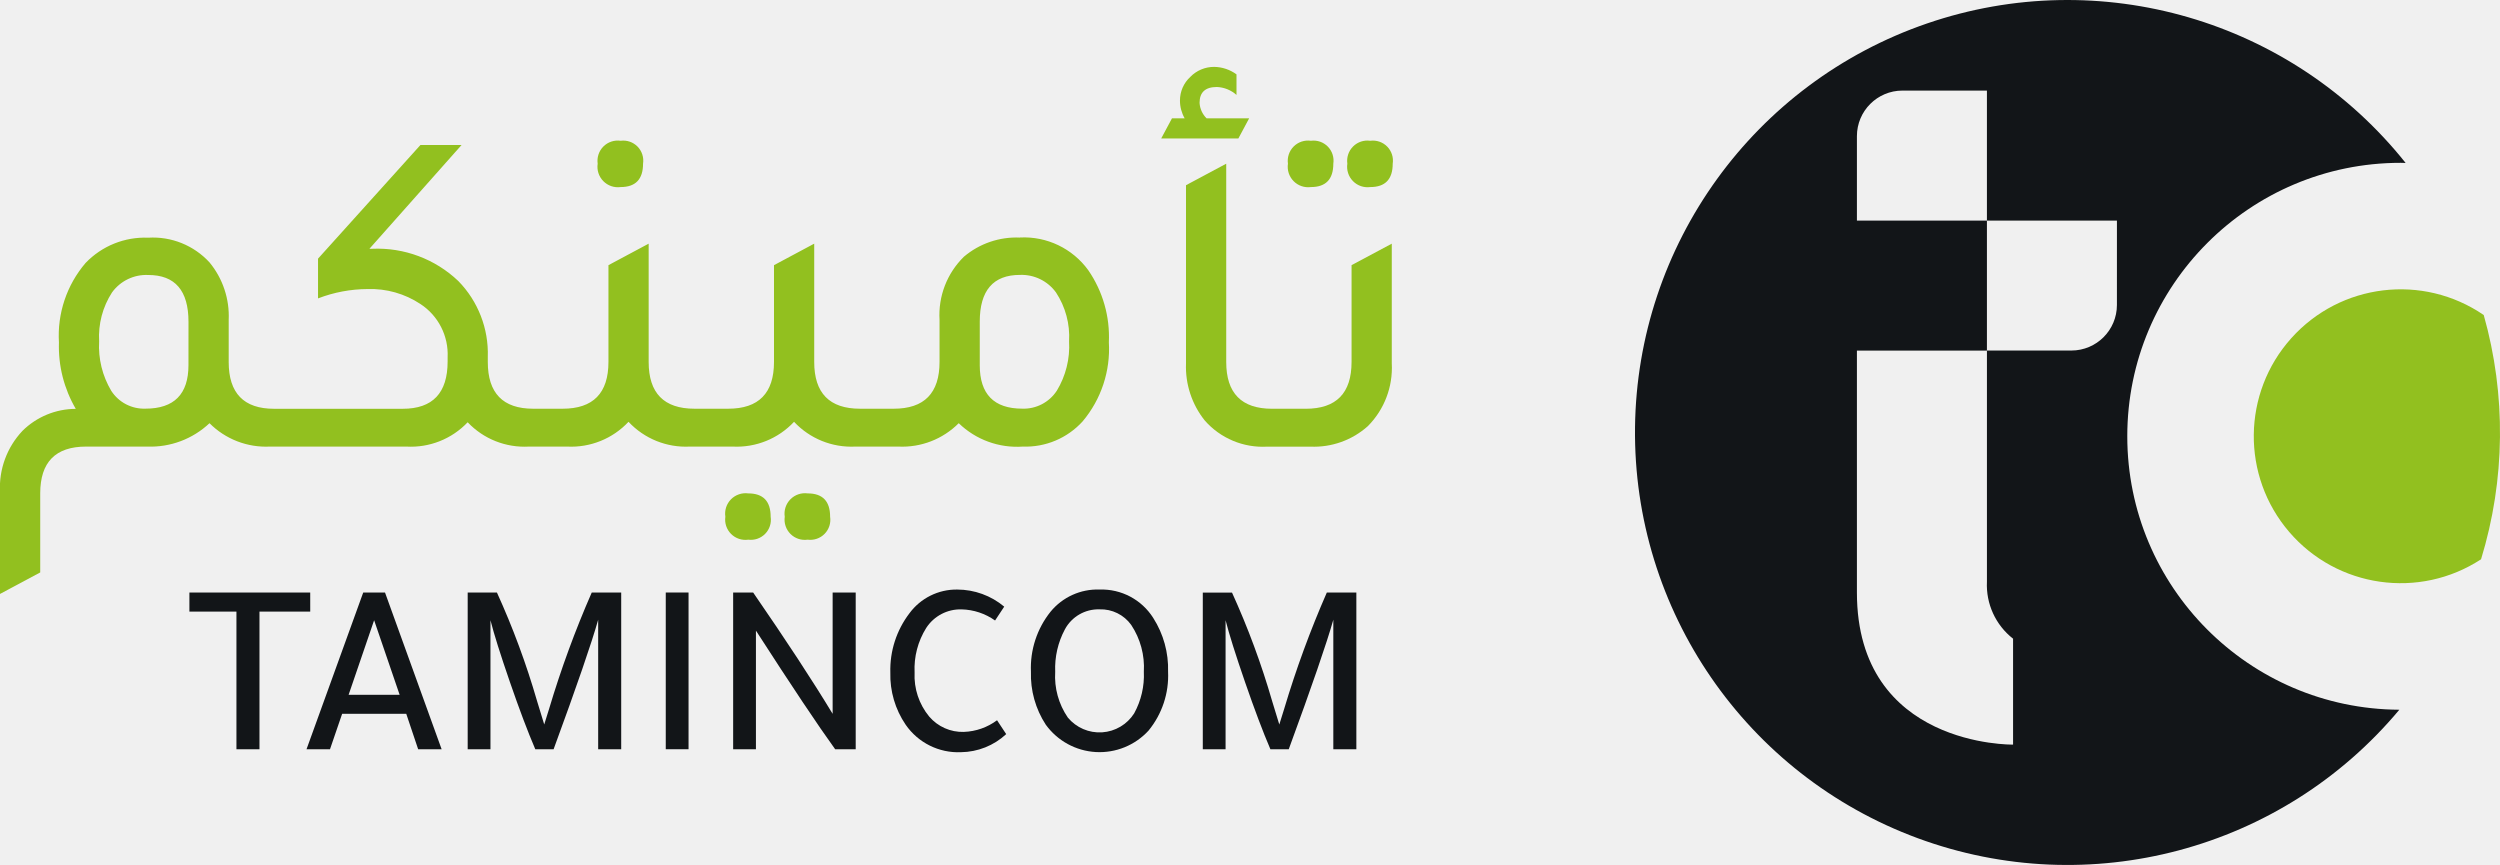
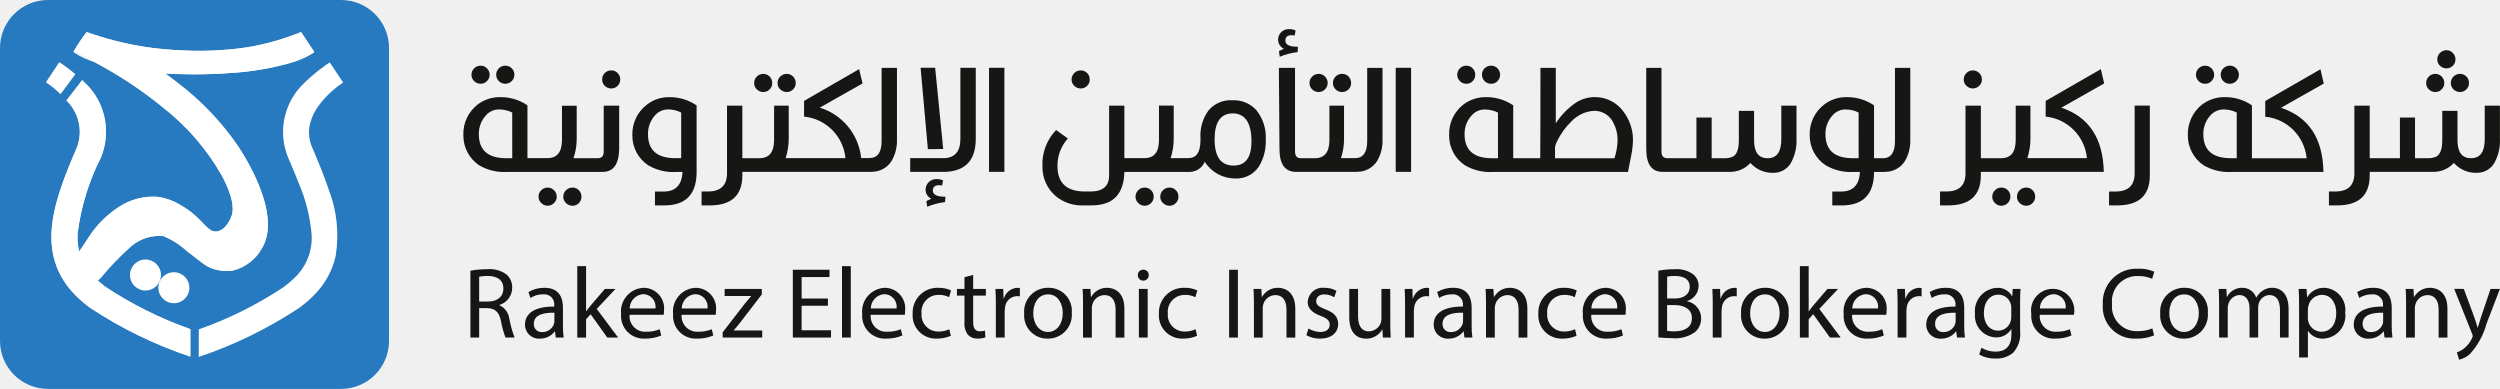
- <svg xmlns="http://www.w3.org/2000/svg" width="202.333" height="70" viewBox="0 0 202.333 70">
-   <defs>
-     <style>.a{fill:none;}.b{clip-path:url(#a);}.c{fill:#121518;}.d{fill:#92c01f;}</style>
-     <clipPath id="a">
-       <rect class="a" width="202.333" height="70" />
-     </clipPath>
-   </defs>
-   <g transform="translate(0 0)">
-     <g class="b" transform="translate(0 0)">
-       <path class="c" d="M158.706,35.311a22.132,22.132,0,0,1,22.133-22.133c.132,0,.263.008.394.01a35,35,0,1,0-.509,44.253,22.131,22.131,0,0,1-22.018-22.13m-.839-10.629a3.688,3.688,0,0,1-3.688,3.688h-6.832V47.079a5.515,5.515,0,0,0,2.115,4.612v8.572s-12.638.223-12.638-12.31V28.374h10.522V17.853H136.824V11.019a3.688,3.688,0,0,1,3.688-3.688h6.834V17.853h10.522Z" transform="translate(13.462 0)" />
-       <path class="d" d="M182.461,23.114a11.892,11.892,0,1,0-.218,19.769,35.048,35.048,0,0,0,.218-19.769" transform="translate(18.556 2.382)" />
-       <path class="d" d="M45.306,13.981q1.817,0,1.817-1.893a1.623,1.623,0,0,0-1.817-1.855,1.639,1.639,0,0,0-1.855,1.855,1.656,1.656,0,0,0,1.855,1.893" transform="translate(4.921 1.159)" />
-       <path class="d" d="M58.906,35.87a1.655,1.655,0,0,0-1.855,1.891,1.639,1.639,0,0,0,1.855,1.855,1.623,1.623,0,0,0,1.817-1.855q0-1.892-1.817-1.891" transform="translate(6.461 4.062)" />
-       <path class="d" d="M54.588,35.87a1.655,1.655,0,0,0-1.855,1.891,1.639,1.639,0,0,0,1.855,1.855A1.623,1.623,0,0,0,56.4,37.761q0-1.892-1.817-1.891" transform="translate(5.972 4.062)" />
-       <path class="d" d="M82.551,18.034a6.564,6.564,0,0,0-4.542,1.552A6.606,6.606,0,0,0,76.04,24.7V28.1q0,3.786-3.709,3.785H69.606q-3.71,0-3.709-3.785V18.526l-3.255,1.741V28.1q0,3.786-3.709,3.785H56.207q-3.709,0-3.709-3.785V18.526l-3.254,1.741V28.1q0,3.786-3.709,3.785H43.15q-3.672,0-3.671-3.785v-.416a8.381,8.381,0,0,0-2.385-6.132,9.493,9.493,0,0,0-6.964-2.612H29.9l7.457-8.4H34.028l-8.289,9.2v3.217A11.274,11.274,0,0,1,29.75,22.2a7.311,7.311,0,0,1,4.277,1.211,4.873,4.873,0,0,1,2.2,4.315v.34q0,3.824-3.634,3.824H22.18q-3.672,0-3.671-3.785V24.7a6.834,6.834,0,0,0-1.552-4.657,6.217,6.217,0,0,0-4.958-2,6.652,6.652,0,0,0-5.072,2.044,9.058,9.058,0,0,0-2.157,6.435,10,10,0,0,0,1.363,5.375,6.143,6.143,0,0,0-4.315,1.779A6.7,6.7,0,0,0,0,38.625v8.251l3.255-1.741v-6.4q0-3.786,3.709-3.785h4.958a6.966,6.966,0,0,0,5.034-1.893,6.454,6.454,0,0,0,4.883,1.893H32.892a6.342,6.342,0,0,0,4.958-1.968,6.341,6.341,0,0,0,4.958,1.968h3.1a6.357,6.357,0,0,0,4.96-2.006,6.353,6.353,0,0,0,4.958,2.006h3.481a6.356,6.356,0,0,0,4.958-2.006,6.354,6.354,0,0,0,4.958,2.006H72.71a6.454,6.454,0,0,0,4.883-1.893,6.778,6.778,0,0,0,5.186,1.893,6.236,6.236,0,0,0,4.845-2.044,9.106,9.106,0,0,0,2.12-6.4,9.507,9.507,0,0,0-1.665-5.829,6.426,6.426,0,0,0-5.526-2.65m-67.3,10.333q0,3.52-3.482,3.52a3.159,3.159,0,0,1-2.763-1.438,7.032,7.032,0,0,1-.984-4.012,6.577,6.577,0,0,1,1.041-3.955A3.424,3.424,0,0,1,12,21.062q3.255,0,3.255,3.785Zm70.268,2.082a3.207,3.207,0,0,1-2.782,1.438q-3.445,0-3.444-3.52v-3.52q0-3.786,3.255-3.785a3.439,3.439,0,0,1,2.914,1.419,6.5,6.5,0,0,1,1.06,3.955,6.941,6.941,0,0,1-1,4.012" transform="translate(0 1.194)" />
-       <path class="d" d="M91.537,9.026H88.091a1.922,1.922,0,0,1-.568-1.249q0-1.287,1.4-1.287a2.531,2.531,0,0,1,1.59.643V5.468A3.132,3.132,0,0,0,88.7,4.862a2.678,2.678,0,0,0-1.93.814,2.588,2.588,0,0,0-.833,1.911,2.912,2.912,0,0,0,.379,1.438H85.291l-.871,1.628h6.245Z" transform="translate(9.561 0.551)" />
-       <path class="d" d="M95.489,13.981q1.817,0,1.817-1.893a1.623,1.623,0,0,0-1.817-1.855,1.639,1.639,0,0,0-1.855,1.855,1.656,1.656,0,0,0,1.855,1.893" transform="translate(10.604 1.159)" />
-       <path class="d" d="M99.807,13.981q1.817,0,1.817-1.893a1.623,1.623,0,0,0-1.817-1.855,1.639,1.639,0,0,0-1.855,1.855,1.656,1.656,0,0,0,1.855,1.893" transform="translate(11.093 1.159)" />
-       <path class="d" d="M99.621,27.949q0,3.787-3.709,3.785H93.186q-3.709,0-3.709-3.785V11.9l-3.255,1.741V28.063a6.965,6.965,0,0,0,1.514,4.617,6.251,6.251,0,0,0,5.072,2.12H96.29a6.536,6.536,0,0,0,4.656-1.665,6.7,6.7,0,0,0,1.93-5.071V18.372l-3.255,1.741Z" transform="translate(9.765 1.348)" />
-       <path class="c" d="M23.548,43.076H13.77v1.543h3.807V55.761h1.864V44.619h4.108Z" transform="translate(1.559 4.878)" />
-       <path class="c" d="M26.873,43.076,22.284,55.76h1.9l.982-2.866h5.19l.962,2.866h1.9L28.636,43.076Zm-1.182,8.276,2.064-6.032,2.064,6.032Z" transform="translate(2.524 4.878)" />
-       <path class="c" d="M40.595,52.474c-.147.468-.281.9-.4,1.282q-.2-.661-.581-1.9a64.461,64.461,0,0,0-3.246-8.776H34V55.76h1.844V45.32q.421,1.663,1.573,5t2.054,5.44h1.483q2.825-7.695,3.607-10.48V55.76h1.864V43.077H44.041a81.7,81.7,0,0,0-3.447,9.4" transform="translate(3.851 4.878)" />
-       <rect class="c" width="1.844" height="12.684" transform="translate(53.882 47.954)" />
-       <path class="c" d="M61.352,52.895q-2.425-4.006-6.432-9.818H53.3V55.76h1.844v-9.6q4.368,6.775,6.412,9.6h1.663V43.077H61.352Z" transform="translate(6.036 4.878)" />
-       <path class="c" d="M70.678,54.382a3.546,3.546,0,0,1-2.805-1.242,5.2,5.2,0,0,1-1.182-3.567,6.236,6.236,0,0,1,.942-3.608,3.3,3.3,0,0,1,2.866-1.5,4.879,4.879,0,0,1,2.705.9l.741-1.121a5.938,5.938,0,0,0-3.807-1.384,4.729,4.729,0,0,0-3.867,1.925,7.564,7.564,0,0,0-1.543,4.789A7.152,7.152,0,0,0,65.969,53.8a5.164,5.164,0,0,0,4.469,2.224,5.48,5.48,0,0,0,3.667-1.463l-.741-1.123a4.776,4.776,0,0,1-2.685.943" transform="translate(7.33 4.854)" />
-       <path class="c" d="M80.5,42.859a4.91,4.91,0,0,0-3.968,1.8,7.281,7.281,0,0,0-1.583,4.85,7.429,7.429,0,0,0,1.2,4.287,5.375,5.375,0,0,0,8.316.482,7.016,7.016,0,0,0,1.583-4.769,7.66,7.66,0,0,0-1.2-4.349,4.937,4.937,0,0,0-4.348-2.3m2.805,10.019a3.328,3.328,0,0,1-5.37.342,5.891,5.891,0,0,1-1.022-3.707,6.677,6.677,0,0,1,.782-3.428A3.077,3.077,0,0,1,80.5,44.462a3.029,3.029,0,0,1,2.565,1.262,6.2,6.2,0,0,1,1.022,3.788,6.4,6.4,0,0,1-.781,3.365" transform="translate(8.488 4.854)" />
-       <path class="c" d="M97.482,43.076a81.785,81.785,0,0,0-3.447,9.4c-.148.468-.281.9-.4,1.284q-.2-.663-.581-1.9a64.485,64.485,0,0,0-3.246-8.777H87.443V55.76h1.844V45.32q.421,1.663,1.573,5t2.054,5.44H94.4q2.825-7.7,3.607-10.481V55.76h1.864V43.076Z" transform="translate(9.903 4.878)" />
+ <svg xmlns="http://www.w3.org/2000/svg" width="450" height="70" viewBox="0 0 450 70">
+   <g id="Group_6" data-name="Group 6" transform="translate(-39.392 -56.774)">
+     <g id="Group_2" data-name="Group 2" transform="translate(122.793 62.021)">
+       <g id="Group_1" data-name="Group 1">
+         <path id="Path_1" data-name="Path 1" d="M87.489,62.938a1.556,1.556,0,0,0-1.135-.472,1.627,1.627,0,1,0,0,3.253,1.633,1.633,0,0,0,1.135-2.782Zm-4.474,0a1.473,1.473,0,0,0-1.112-.472,1.586,1.586,0,0,0-1.178.472,1.6,1.6,0,0,0,0,2.312,1.584,1.584,0,0,0,1.178.469,1.471,1.471,0,0,0,1.112-.469,1.6,1.6,0,0,0,0-2.312Z" transform="translate(-78.772 -55.889)" fill="#161615" />
+         <path id="Path_2" data-name="Path 2" d="M93.3,73.5a1.552,1.552,0,0,0-1.135-.472,1.613,1.613,0,0,0-1.178.472,1.581,1.581,0,0,0-.492,1.155,1.512,1.512,0,0,0,.492,1.155,1.62,1.62,0,0,0,2.782-1.155A1.662,1.662,0,0,0,93.3,73.5Zm-4.474,0a1.627,1.627,0,0,0-2.286,0,1.5,1.5,0,0,0-.492,1.155,1.454,1.454,0,0,0,.492,1.155,1.579,1.579,0,0,0,2.286,0,1.518,1.518,0,0,0,.492-1.155A1.589,1.589,0,0,0,88.825,73.5Z" transform="translate(-72.507 -44.512)" fill="#161615" />
+         <path id="Path_3" data-name="Path 3" d="M94.337,63.345a1.561,1.561,0,0,0-1.155-.472,1.61,1.61,0,0,0-1.627,1.647,1.512,1.512,0,0,0,.472,1.134,1.629,1.629,0,0,0,1.155.472,1.56,1.56,0,0,0,1.155-.472,1.512,1.512,0,0,0,.472-1.134A1.574,1.574,0,0,0,94.337,63.345Z" transform="translate(-66.568 -55.45)" fill="#161615" />
+         <path id="Path_4" data-name="Path 4" d="M104.8,66.725v8.239c0,.791-.322,1.2-1.006,1.219H99.357a10.707,10.707,0,0,0,.578-3.424V66.735H97.282V72.9c0,2.183-.879,3.274-2.612,3.274h-3.6V66.666a8.548,8.548,0,0,0-4.922-1.477,6.59,6.59,0,0,0-4.068,1.348,6.674,6.674,0,0,0-2.547,5.5,6.44,6.44,0,0,0,2.826,5.414,8.9,8.9,0,0,0,5.159,1.2h17.09c1.926,0,2.909-1.369,2.975-4.109V66.731ZM88.334,76.183H87.2c-3.254-.021-4.881-1.454-4.881-4.323a4.9,4.9,0,0,1,1.349-3.467,3.1,3.1,0,0,1,2.375-.983,5.239,5.239,0,0,1,2.286.555Z" transform="translate(-79.53 -52.955)" fill="#161615" />
+         <path id="Path_5" data-name="Path 5" d="M100,84.675H98.245V82.183h1.577q3.21,0,3.389-3.532h-1.039a8.889,8.889,0,0,1-5.145-1.19,6.408,6.408,0,0,1-2.855-5.4,6.657,6.657,0,0,1,2.587-5.5,6.407,6.407,0,0,1,4.044-1.367,8.52,8.52,0,0,1,4.937,1.485V78.9Q105.619,84.644,100,84.675Zm2.963-8.5V67.967a5.075,5.075,0,0,0-2.286-.565,3.148,3.148,0,0,0-2.35.981,4.973,4.973,0,0,0-1.338,3.48q0,4.282,4.846,4.311Z" transform="translate(-63.752 -52.953)" fill="#161615" />
+         <path id="Path_6" data-name="Path 6" d="M111.72,63.645a1.561,1.561,0,0,0-1.114-.472,1.663,1.663,0,0,0-1.178.472,1.564,1.564,0,0,0-.492,1.2,1.5,1.5,0,0,0,.492,1.134,1.662,1.662,0,0,0,1.178.469,1.561,1.561,0,0,0,1.114-.469,1.579,1.579,0,0,0,.49-1.134,1.647,1.647,0,0,0-.49-1.2Zm-4.218,0a1.625,1.625,0,0,0-2.286,0,1.564,1.564,0,0,0-.492,1.2,1.5,1.5,0,0,0,.492,1.134,1.631,1.631,0,0,0,2.286,0,1.552,1.552,0,0,0,.472-1.134,1.624,1.624,0,0,0-.472-1.2Z" transform="translate(-52.375 -55.127)" fill="#161615" />
+         <path id="Path_7" data-name="Path 7" d="M114.745,71.677h.428v-.021a2.813,2.813,0,0,1-.428.021Z" transform="translate(-41.572 -45.987)" fill="#161615" />
+         <path id="Path_8" data-name="Path 8" d="M135.337,62.652V75.578a7.156,7.156,0,0,1-1.006,3.9,4.168,4.168,0,0,1-3.445,1.884,2.813,2.813,0,0,1-.428.021h-22.95V82c0,3.617-1.97,5.414-5.887,5.414h-1.455V84.909H101.3c2.286,0,3.447-1.091,3.447-3.274V69.458h2.759v9.458h3.081q2.635,0,2.633-3.274V69.458h2.635v6.024a11.342,11.342,0,0,1-.557,3.424h10.767a8.311,8.311,0,0,0-7.449-7.479V68.6l9.909-5.715.623,2.57-7.707,4.363a10.606,10.606,0,0,1,7.451,9.074h1.54c1.436-.021,2.14-1.039,2.14-3.081V62.652Z" transform="translate(-57.285 -55.688)" fill="#161615" />
+         <path id="Path_9" data-name="Path 9" d="M124.692,81.384H118.24V78.916h5.943q3.092,0,3.092-3.48V62.652h2.766v12.78Q130.044,81.085,124.692,81.384ZM121.421,77.3l-1.309-14.658h2.618l1.454,14.629ZM121.3,87.648l-.148-1.01.893-.415a1.8,1.8,0,0,1-1.039-1.6A1.916,1.916,0,0,1,123,82.685a2.562,2.562,0,0,1,1.162.239l-.179.92a2.626,2.626,0,0,0-.567-.058q-1.1,0-1.1.981,0,1.1,2.261,1.1l-.06.949a13.093,13.093,0,0,0-3.214.839Z" transform="translate(-37.805 -55.697)" fill="#161615" />
+         <path id="Path_10" data-name="Path 10" d="M127.835,81.38h-2.766V62.648h2.766Z" transform="translate(-30.445 -55.693)" fill="#161615" />
+         <path id="Path_11" data-name="Path 11" d="M135.02,63.345a1.561,1.561,0,0,0-1.155-.472,1.631,1.631,0,0,0-1.155.472,1.662,1.662,0,0,0-.492,1.176,1.531,1.531,0,0,0,.492,1.134,1.631,1.631,0,0,0,1.155.472,1.561,1.561,0,0,0,1.155-.472,1.512,1.512,0,0,0,.472-1.134,1.575,1.575,0,0,0-.472-1.176Z" transform="translate(-22.74 -55.45)" fill="#161615" />
+         <path id="Path_12" data-name="Path 12" d="M145.017,73.5a1.519,1.519,0,0,0-1.135-.472,1.646,1.646,0,0,0-1.178.472,1.581,1.581,0,0,0-.492,1.155,1.512,1.512,0,0,0,.492,1.155,1.662,1.662,0,0,0,1.178.492,1.54,1.54,0,0,0,1.135-.492,1.5,1.5,0,0,0,.47-1.155A1.566,1.566,0,0,0,145.017,73.5Zm-4.453,0a1.579,1.579,0,0,0-1.178-.472,1.552,1.552,0,0,0-1.135.472,1.589,1.589,0,0,0-.492,1.155,1.518,1.518,0,0,0,.492,1.155,1.573,1.573,0,0,0,1.134.492,1.6,1.6,0,0,0,1.178-.492,1.579,1.579,0,0,0,.47-1.155,1.661,1.661,0,0,0-.47-1.155Z" transform="translate(-16.767 -44.512)" fill="#161615" />
+         <path id="Path_13" data-name="Path 13" d="M168.286,67.336a5.478,5.478,0,0,0-4.388-1.87,5.2,5.2,0,0,0-4.28,1.8,7.567,7.567,0,0,0-1.477,4.986v.513c-.021,2.055-.727,3.1-2.14,3.116h-3.229a11.344,11.344,0,0,0,.557-3.424V66.433h-2.653v6.178c0,2.183-.856,3.274-2.612,3.274h-3.618V66.437H141.7V79q0,2.856-3.275,2.89h-1.22c-3.19-.044-4.8-1.562-4.8-4.6a7.27,7.27,0,0,1,1.87-4.944l-2.119-1.519a8.846,8.846,0,0,0-2.46,6.569,6.888,6.888,0,0,0,2.4,5.331,7.344,7.344,0,0,0,5.093,1.662h1.371c3.832,0,5.8-2.011,5.887-6.024h11.794a2.994,2.994,0,0,0,2.676-1.82,6.454,6.454,0,0,0,5.587,3,4.767,4.767,0,0,0,4.494-2.761,8.748,8.748,0,0,0,.9-4.194,7.8,7.8,0,0,0-1.619-5.247Zm-4.2,9.886c-2.269,0-3.4-1.583-3.4-4.73,0-3.06,1.07-4.622,3.21-4.664,2.286,0,3.426,1.689,3.426,5.05C167.316,75.789,166.252,77.223,164.091,77.223Z" transform="translate(-25.46 -52.668)" fill="#161615" />
+         <path id="Path_14" data-name="Path 14" d="M151.418,61.378c0-.663.364-.985,1.091-.985a2.474,2.474,0,0,1,.578.064l.172-.92A2.442,2.442,0,0,0,152.1,59.3a1.951,1.951,0,0,0-.941.191,1.9,1.9,0,0,0-1.049,1.735,1.807,1.807,0,0,0,1.049,1.606l-.9.405.15,1.028a12,12,0,0,1,3.212-.831l.064-.964C152.166,62.474,151.418,62.111,151.418,61.378Z" transform="translate(-3.453 -59.3)" fill="#161615" />
+         <path id="Path_15" data-name="Path 15" d="M159.853,63.645a1.649,1.649,0,0,0-2.805,1.2,1.581,1.581,0,0,0,.492,1.134,1.662,1.662,0,0,0,1.178.469,1.606,1.606,0,0,0,1.606-1.6,1.718,1.718,0,0,0-.472-1.2Zm-4.239,0a1.579,1.579,0,0,0-1.155-.472,1.644,1.644,0,0,0-1.135.472,1.564,1.564,0,0,0-.492,1.2,1.5,1.5,0,0,0,.492,1.134,1.634,1.634,0,1,0,2.29-2.333Zm5.479,17.163h.416v-.021a2.675,2.675,0,0,1-.416.029Z" transform="translate(-0.521 -55.127)" fill="#161615" />
+         <path id="Path_16" data-name="Path 16" d="M168.832,62.652V75.578a7.155,7.155,0,0,1-1.006,3.9,4.206,4.206,0,0,1-3.468,1.884,2.674,2.674,0,0,1-.416.021H153.3q-3.017,0-3.017-4.109l-.108-14.617h2.909V77.7c0,.791.322,1.2.985,1.219h2.591c1.733,0,2.612-1.091,2.612-3.274V69.458h2.633v6.024a10.73,10.73,0,0,1-.557,3.424h2.585c1.413-.021,2.14-1.039,2.14-3.081V62.652Z" transform="translate(-3.379 -55.688)" fill="#161615" />
+         <path id="Path_17" data-name="Path 17" d="M163.066,81.38H160.3V62.648h2.766Z" transform="translate(7.53 -55.693)" fill="#161615" />
+         <path id="Path_18" data-name="Path 18" d="M172.882,62.938a1.556,1.556,0,0,0-1.135-.472,1.627,1.627,0,1,0,0,3.253,1.554,1.554,0,0,0,1.135-.469,1.662,1.662,0,0,0,0-2.312Zm-4.474,0a1.521,1.521,0,0,0-1.135-.472,1.569,1.569,0,0,0-1.155.472,1.6,1.6,0,0,0,0,2.312,1.567,1.567,0,0,0,1.155.47,1.519,1.519,0,0,0,1.135-.469,1.662,1.662,0,0,0,0-2.312Z" transform="translate(13.27 -55.889)" fill="#161615" />
+         <path id="Path_19" data-name="Path 19" d="M196.374,70.612a6.372,6.372,0,0,0-8.434-1.818,13.129,13.129,0,0,0-3.811,3.831V62.653h-2.761q0,12.9-.042,16.264h-4.86V69.4a8.548,8.548,0,0,0-4.922-1.477,6.59,6.59,0,0,0-4.068,1.348,6.674,6.674,0,0,0-2.547,5.5,6.377,6.377,0,0,0,2.826,5.414,8.9,8.9,0,0,0,5.159,1.2h24.211l.555-2.825a15.165,15.165,0,0,0,.343-3.1,8.4,8.4,0,0,0-1.648-4.842Zm-22.649,8.31h-1.135c-3.254-.021-4.881-1.454-4.881-4.323a4.9,4.9,0,0,1,1.349-3.467,3.1,3.1,0,0,1,2.375-.983,5.239,5.239,0,0,1,2.286.555Zm20.955,0H183.992V76.954a3.052,3.052,0,0,1,.366-1.072,12.353,12.353,0,0,1,2.568-3.573,6.064,6.064,0,0,1,4.2-1.926,3.79,3.79,0,0,1,3.4,2.225,6.476,6.476,0,0,1,.727,3.116,10.917,10.917,0,0,1-.569,3.191Z" transform="translate(12.512 -55.687)" fill="#161615" />
+         <path id="Path_20" data-name="Path 20" d="M209.048,69.458v5.885A8.21,8.21,0,0,1,208,79.836a3.591,3.591,0,0,1-3.117,1.712,5.266,5.266,0,0,1-4.133-1.776,4.913,4.913,0,0,1-3.74,1.606H184.934c-1.947,0-2.932-1.369-2.932-4.109V62.652h2.739V77.7c0,.791.322,1.2,1.008,1.219h5.286V71.6h2.741v7.319h2.078a3.761,3.761,0,0,0,1.777-.3c.706-.415,1.039-1.392,1.039-2.954V70.4h2.741v5.308q0,3.21,2.439,3.21c1.648,0,2.462-1.134,2.462-3.4V69.458Z" transform="translate(30.922 -55.688)" fill="#161615" />
+         <path id="Path_21" data-name="Path 21" d="M202.528,71.677h.428v-.021a2.81,2.81,0,0,1-.428.021Z" transform="translate(53.046 -45.987)" fill="#161615" />
+         <path id="Path_22" data-name="Path 22" d="M211.512,62.652V75.839c0,2.034-.706,3.06-2.142,3.081h-1.627V69.4a8.614,8.614,0,0,0-4.943-1.477,6.478,6.478,0,0,0-4.046,1.348,6.647,6.647,0,0,0-2.591,5.5,6.415,6.415,0,0,0,2.867,5.414,8.874,8.874,0,0,0,5.139,1.2H205.2c-.106,2.354-1.247,3.532-3.381,3.532H200.23v2.5h1.756c3.832-.021,5.758-2.032,5.758-6.024h1.65a2.816,2.816,0,0,0,.428-.021,4.168,4.168,0,0,0,3.445-1.884,7.155,7.155,0,0,0,1.006-3.9V62.652Zm-6.541,16.264h-1.114C200.626,78.9,199,77.462,199,74.593a4.9,4.9,0,0,1,1.349-3.467,3.076,3.076,0,0,1,2.333-.983,5.223,5.223,0,0,1,2.286.555Z" transform="translate(46.181 -55.688)" fill="#161615" />
+         <path id="Path_23" data-name="Path 23" d="M212.282,63.344a1.625,1.625,0,0,0-2.286,0,1.583,1.583,0,0,0-.492,1.176A1.454,1.454,0,0,0,210,65.654a1.625,1.625,0,0,0,2.286,0,1.531,1.531,0,0,0,.493-1.134,1.593,1.593,0,0,0-.493-1.176Z" transform="translate(60.565 -55.449)" fill="#161615" />
+         <path id="Path_24" data-name="Path 24" d="M219.231,73.5a1.519,1.519,0,0,0-1.135-.472,1.65,1.65,0,0,0-1.178.472,1.589,1.589,0,0,0-.492,1.155,1.518,1.518,0,0,0,.492,1.155,1.662,1.662,0,0,0,1.178.492,1.54,1.54,0,0,0,1.135-.492,1.5,1.5,0,0,0,.47-1.155,1.566,1.566,0,0,0-.47-1.155Zm-4.453,0a1.577,1.577,0,0,0-1.178-.472,1.552,1.552,0,0,0-1.135.472,1.587,1.587,0,0,0-.49,1.155,1.518,1.518,0,0,0,.49,1.155,1.573,1.573,0,0,0,1.135.492,1.648,1.648,0,0,0,1.178-2.8Z" transform="translate(63.228 -44.512)" fill="#161615" />
+         <path id="Path_25" data-name="Path 25" d="M236.928,81.256H214.794v.623c0,3.617-1.97,5.414-5.887,5.414h-1.454V84.787h1.137c2.286,0,3.447-1.091,3.447-3.274V69.336H214.8v9.458h3.659c1.756,0,2.612-1.091,2.612-3.274V69.336h2.653V75.36a11.339,11.339,0,0,1-.555,3.424h10.724a8.31,8.31,0,0,0-7.428-7.479V68.48l9.932-5.715.6,2.57L229.289,69.7C234.251,71.37,236.8,75.2,236.928,81.256Z" transform="translate(58.354 -55.567)" fill="#161615" />
+         <path id="Path_26" data-name="Path 26" d="M223.579,83.883h-1.486V81.39h1.128q3.482,0,3.482-3.272V65.926h2.732V78.471Q229.436,83.881,223.579,83.883Z" transform="translate(74.134 -52.161)" fill="#161615" />
+         <path id="Path_27" data-name="Path 27" d="M236.878,62.938a1.557,1.557,0,0,0-1.135-.472,1.627,1.627,0,1,0,0,3.253,1.633,1.633,0,0,0,1.135-2.782Zm-4.474,0a1.48,1.48,0,0,0-1.114-.472,1.584,1.584,0,0,0-1.176.472,1.6,1.6,0,0,0,0,2.312,1.582,1.582,0,0,0,1.176.469,1.478,1.478,0,0,0,1.114-.47,1.6,1.6,0,0,0,0-2.312Z" transform="translate(82.249 -55.889)" fill="#161615" />
+         <path id="Path_28" data-name="Path 28" d="M245.685,69.708l7.7-4.363-.6-2.57-9.932,5.715v2.825a8.311,8.311,0,0,1,7.449,7.479h-9.847V69.266a8.533,8.533,0,0,0-4.9-1.477,6.607,6.607,0,0,0-4.089,1.348,6.732,6.732,0,0,0-2.548,5.5,6.44,6.44,0,0,0,2.826,5.414,8.936,8.936,0,0,0,5.18,1.2h16.4C253.219,75.188,250.672,71.358,245.685,69.708Zm-7.964,9.074h-1.135c-3.254-.021-4.881-1.454-4.881-4.323a4.9,4.9,0,0,1,1.351-3.467,3.167,3.167,0,0,1,2.375-.983,5.223,5.223,0,0,1,2.286.555Z" transform="translate(81.492 -55.555)" fill="#161615" />
+         <path id="Path_29" data-name="Path 29" d="M256.807,65.853a1.64,1.64,0,0,0-1.135-.472,1.748,1.748,0,0,0-1.176.472,1.641,1.641,0,0,0-.492,1.2,1.572,1.572,0,0,0,.492,1.134,1.745,1.745,0,0,0,1.176.469,1.638,1.638,0,0,0,1.135-.469,1.552,1.552,0,0,0,.472-1.134,1.624,1.624,0,0,0-.472-1.2Zm-2.439-4.238a1.544,1.544,0,0,0-1.134-.492,1.679,1.679,0,0,0-1.178.492,1.568,1.568,0,0,0-.492,1.178,1.545,1.545,0,0,0,.492,1.134,1.662,1.662,0,0,0,1.178.47,1.606,1.606,0,0,0,1.606-1.6,1.545,1.545,0,0,0-.472-1.17Zm-2.024,4.238a1.554,1.554,0,0,0-1.112-.472,1.663,1.663,0,0,0-1.178.472,1.641,1.641,0,0,0-.492,1.2,1.573,1.573,0,0,0,.492,1.134,1.663,1.663,0,0,0,1.178.469,1.552,1.552,0,0,0,1.112-.469,1.572,1.572,0,0,0,.492-1.134,1.641,1.641,0,0,0-.493-1.2Z" transform="translate(103.741 -57.336)" fill="#161615" />
+         <path id="Path_30" data-name="Path 30" d="M271.92,65.928v5.885a8.209,8.209,0,0,1-1.039,4.493,3.591,3.591,0,0,1-3.117,1.712,5.239,5.239,0,0,1-4.133-1.776,4.913,4.913,0,0,1-3.74,1.606h-11.41v.623c0,3.617-1.97,5.414-5.887,5.414h-1.454V81.38h1.135c2.286,0,3.447-1.091,3.447-3.274V65.928h2.761v9.458h5.436V68.068h2.72v7.319h2.078a3.762,3.762,0,0,0,1.777-.3c.706-.415,1.049-1.392,1.049-2.954V66.869h2.741v5.308q0,3.21,2.439,3.21c1.648,0,2.462-1.134,2.462-3.4V65.928Z" transform="translate(94.665 -52.159)" fill="#161615" />
+       </g>
+       <path id="Path_31" data-name="Path 31" d="M80.141,80.38a16.724,16.724,0,0,1,3.032-.268,5.038,5.038,0,0,1,3.532,1,3.053,3.053,0,0,1,.958,2.318,3.222,3.222,0,0,1-2.3,3.116v.044a3.093,3.093,0,0,1,1.789,2.47,20.562,20.562,0,0,0,.937,3.349H86.456a16.038,16.038,0,0,1-.8-2.921c-.362-1.662-1.022-2.318-2.45-2.366H81.718v5.287H80.145Zm1.577,5.549h1.61c1.687,0,2.755-.92,2.755-2.318,0-1.583-1.143-2.271-2.805-2.285a6.9,6.9,0,0,0-1.56.139Z" transform="translate(-78.871 -36.902)" fill="#161615" />
+       <path id="Path_32" data-name="Path 32" d="M90.411,90.665l-.139-1.105h-.048a3.258,3.258,0,0,1-2.678,1.3,2.493,2.493,0,0,1-2.674-2.512c0-2.119,1.87-3.284,5.261-3.259V84.9a1.8,1.8,0,0,0-1.995-2.017,4.256,4.256,0,0,0-2.286.652L85.49,82.48a5.507,5.507,0,0,1,2.888-.769c2.678,0,3.325,1.83,3.325,3.584v3.276a13.755,13.755,0,0,0,.131,2.094Zm-.247-4.471c-1.723-.035-3.7.274-3.7,1.967a1.4,1.4,0,0,0,1.486,1.523,2.192,2.192,0,0,0,2.134-1.465,1.643,1.643,0,0,0,.077-.5Z" transform="translate(-73.773 -35.154)" fill="#161615" />
+       <path id="Path_33" data-name="Path 33" d="M90.987,87.947h.035c.208-.31.515-.7.765-1l2.581-3.016H96.28l-3.381,3.6,3.854,5.154H94.8l-3-4.2-.815.912v3.295H89.4V79.835h1.583Z" transform="translate(-68.891 -37.175)" fill="#161615" />
+       <path id="Path_34" data-name="Path 34" d="M94.735,86.576a2.8,2.8,0,0,0,3,3.039,5.915,5.915,0,0,0,2.425-.449l.278,1.13a7.066,7.066,0,0,1-2.921.559,4.08,4.08,0,0,1-4.307-4.419,4.255,4.255,0,0,1,4.118-4.726,3.694,3.694,0,0,1,3.605,4.12,3.878,3.878,0,0,1-.056.746ZM99.4,85.43a2.258,2.258,0,0,0-2.2-2.576,2.616,2.616,0,0,0-2.444,2.576Z" transform="translate(-64.815 -35.154)" fill="#161615" />
+       <path id="Path_35" data-name="Path 35" d="M99.249,86.576a2.8,2.8,0,0,0,3,3.039,5.907,5.907,0,0,0,2.425-.449l.278,1.13a7.066,7.066,0,0,1-2.921.559,4.08,4.08,0,0,1-4.316-4.419,4.255,4.255,0,0,1,4.12-4.726,3.694,3.694,0,0,1,3.6,4.12,3.909,3.909,0,0,1-.054.746Zm4.663-1.147a2.26,2.26,0,0,0-2.2-2.576A2.616,2.616,0,0,0,99.27,85.43Z" transform="translate(-59.958 -35.154)" fill="#161615" />
+       <path id="Path_36" data-name="Path 36" d="M101.991,89.631l3.967-5.139c.391-.488.744-.906,1.151-1.371v-.042h-4.756V81.808h6.687V82.8l-3.913,5.092c-.374.472-.733.92-1.124,1.359v.037h5.114V90.56H102.01Z" transform="translate(-55.319 -35.05)" fill="#161615" />
+       <path id="Path_37" data-name="Path 37" d="M114.387,86.628h-4.731v4.406h5.292v1.313h-6.876v-12.2h6.6v1.313h-5.014v3.862h4.731Z" transform="translate(-48.765 -36.837)" fill="#161615" />
+       <path id="Path_38" data-name="Path 38" d="M112.331,79.835h1.583V92.686h-1.583Z" transform="translate(-44.174 -37.175)" fill="#161615" />
+       <path id="Path_39" data-name="Path 39" d="M115.623,86.576a2.8,2.8,0,0,0,3,3.039,5.9,5.9,0,0,0,2.425-.449l.28,1.13a7.089,7.089,0,0,1-2.921.559,4.08,4.08,0,0,1-4.307-4.419,4.253,4.253,0,0,1,4.118-4.726,3.694,3.694,0,0,1,3.6,4.12,3.909,3.909,0,0,1-.054.746Zm4.661-1.147a2.26,2.26,0,0,0-2.2-2.576,2.616,2.616,0,0,0-2.444,2.576Z" transform="translate(-42.301 -35.154)" fill="#161615" />
+       <path id="Path_40" data-name="Path 40" d="M125.334,90.348a6.027,6.027,0,0,1-2.512.509,4.172,4.172,0,0,1-4.364-4.475,4.457,4.457,0,0,1,4.7-4.666,5.1,5.1,0,0,1,2.213.467l-.353,1.221a3.878,3.878,0,0,0-1.87-.415,3.035,3.035,0,0,0-3.088,3.324,3,3,0,0,0,3.048,3.274,4.612,4.612,0,0,0,1.949-.416Z" transform="translate(-37.583 -35.156)" fill="#161615" />
+       <path id="Path_41" data-name="Path 41" d="M125.21,80.594v2.522H127.5v1.2H125.21v4.716c0,1.093.314,1.71,1.205,1.71a3.15,3.15,0,0,0,.92-.116l.073,1.209a4.024,4.024,0,0,1-1.421.22,2.228,2.228,0,0,1-1.718-.675,3.348,3.348,0,0,1-.623-2.285V84.321h-1.357v-1.2h1.357V81.005Z" transform="translate(-33.441 -36.358)" fill="#161615" />
+       <path id="Path_42" data-name="Path 42" d="M125.7,84.636c0-1.039-.027-1.911-.075-2.723h1.4l.062,1.716h.056a2.658,2.658,0,0,1,2.437-1.917,1.87,1.87,0,0,1,.445.046v1.5a2.629,2.629,0,0,0-.542-.046,2.225,2.225,0,0,0-2.132,2.036,4.183,4.183,0,0,0-.064.744v4.676H125.7Z" transform="translate(-29.846 -35.154)" fill="#161615" />
+       <path id="Path_43" data-name="Path 43" d="M136.694,86.2a4.288,4.288,0,0,1-4.364,4.66,4.155,4.155,0,0,1-4.208-4.506,4.276,4.276,0,0,1,4.347-4.645,4.141,4.141,0,0,1,4.224,4.491Zm-6.942.1c0,1.92,1.1,3.363,2.653,3.363s2.666-1.425,2.666-3.411c0-1.481-.744-3.355-2.637-3.355s-2.678,1.743-2.678,3.4Z" transform="translate(-27.171 -35.155)" fill="#161615" />
+       <path id="Path_44" data-name="Path 44" d="M133.249,84.277c0-.914-.029-1.639-.073-2.364h1.409l.087,1.438h.044a3.235,3.235,0,0,1,2.894-1.639c1.2,0,3.086.725,3.086,3.739v5.223h-1.583V85.625c0-1.415-.534-2.6-2.024-2.6a2.286,2.286,0,0,0-2.144,1.633,2.475,2.475,0,0,0-.11.74v5.275h-1.585Z" transform="translate(-21.706 -35.155)" fill="#161615" />
+       <path id="Path_45" data-name="Path 45" d="M139.93,81.13a.987.987,0,1,1-1.974,0,.968.968,0,0,1,.989-.991.956.956,0,0,1,.985.991ZM138.15,92.358V83.606h1.585v8.752Z" transform="translate(-16.555 -36.848)" fill="#161615" />
+       <path id="Path_46" data-name="Path 46" d="M146.666,90.348a6.011,6.011,0,0,1-2.512.509,4.174,4.174,0,0,1-4.363-4.475,4.457,4.457,0,0,1,4.7-4.666,5.106,5.106,0,0,1,2.215.467l-.355,1.222a3.878,3.878,0,0,0-1.87-.415,3.035,3.035,0,0,0-3.088,3.324,3,3,0,0,0,3.05,3.274,4.6,4.6,0,0,0,1.947-.416Z" transform="translate(-14.588 -35.156)" fill="#161615" />
+       <path id="Path_47" data-name="Path 47" d="M147.448,80.149v12.2h-1.581v-12.2Z" transform="translate(-8.027 -36.837)" fill="#161615" />
+       <path id="Path_48" data-name="Path 48" d="M148.053,84.277c0-.914-.031-1.639-.073-2.364h1.409l.087,1.438h.044a3.233,3.233,0,0,1,2.895-1.639c1.2,0,3.086.725,3.086,3.739v5.223h-1.585V85.625c0-1.415-.532-2.6-2.022-2.6a2.286,2.286,0,0,0-2.144,1.633,2.408,2.408,0,0,0-.11.74v5.274h-1.585Z" transform="translate(-5.75 -35.155)" fill="#161615" />
+       <path id="Path_49" data-name="Path 49" d="M152.947,89.054a4.323,4.323,0,0,0,2.109.623c1.164,0,1.7-.571,1.7-1.3,0-.764-.463-1.165-1.629-1.6-1.581-.573-2.331-1.433-2.327-2.48a2.7,2.7,0,0,1,3.03-2.57,4.215,4.215,0,0,1,2.144.54l-.395,1.157a3.435,3.435,0,0,0-1.8-.515c-.939,0-1.454.54-1.454,1.2,0,.725.515,1.039,1.662,1.492,1.511.563,2.286,1.323,2.3,2.632,0,1.552-1.205,2.638-3.273,2.638a5.006,5.006,0,0,1-2.462-.611Z" transform="translate(-0.815 -35.166)" fill="#161615" />
+       <path id="Path_50" data-name="Path 50" d="M163.663,88.163c0,.92.029,1.706.073,2.4h-1.409l-.085-1.431H162.2a3.266,3.266,0,0,1-2.909,1.629c-1.369,0-3.015-.767-3.015-3.835V81.808h1.583v4.834c0,1.662.519,2.8,1.957,2.8a2.323,2.323,0,0,0,2.109-1.454,2.493,2.493,0,0,0,.143-.818v-5.36h1.585Z" transform="translate(3.19 -35.05)" fill="#161615" />
+       <path id="Path_51" data-name="Path 51" d="M161.145,84.636c0-1.039-.025-1.911-.071-2.723h1.394l.06,1.716h.056a2.664,2.664,0,0,1,2.439-1.917,1.845,1.845,0,0,1,.443.046v1.5a2.59,2.59,0,0,0-.542-.046,2.221,2.221,0,0,0-2.13,2.036,4,4,0,0,0-.064.744v4.676h-1.585Z" transform="translate(8.364 -35.154)" fill="#161615" />
+       <path id="Path_52" data-name="Path 52" d="M169.127,90.665l-.139-1.105h-.046a3.262,3.262,0,0,1-2.68,1.3,2.493,2.493,0,0,1-2.674-2.512c0-2.119,1.87-3.284,5.263-3.259V84.9a1.8,1.8,0,0,0-1.995-2.017,4.269,4.269,0,0,0-2.286.652l-.362-1.059a5.52,5.52,0,0,1,2.89-.769c2.676,0,3.325,1.83,3.325,3.584v3.276a13.734,13.734,0,0,0,.133,2.094Zm-.247-4.471c-1.723-.035-3.694.274-3.694,1.967a1.4,1.4,0,0,0,1.486,1.523A2.194,2.194,0,0,0,168.8,88.22a1.7,1.7,0,0,0,.075-.5Z" transform="translate(11.073 -35.154)" fill="#161615" />
+       <path id="Path_53" data-name="Path 53" d="M168.159,84.277c0-.914-.031-1.639-.075-2.364h1.409l.087,1.438h.046a3.233,3.233,0,0,1,2.892-1.639c1.2,0,3.088.725,3.088,3.739v5.223H174.02V85.625c0-1.415-.534-2.6-2.024-2.6a2.286,2.286,0,0,0-2.144,1.633,2.473,2.473,0,0,0-.11.74v5.275h-1.583Z" transform="translate(15.92 -35.155)" fill="#161615" />
+       <path id="Path_54" data-name="Path 54" d="M179.536,90.348a6.027,6.027,0,0,1-2.512.509,4.172,4.172,0,0,1-4.364-4.475,4.459,4.459,0,0,1,4.7-4.666,5.094,5.094,0,0,1,2.211.467l-.353,1.221a3.872,3.872,0,0,0-1.87-.415,3.037,3.037,0,0,0-3.09,3.324,3,3,0,0,0,3.065,3.27,4.61,4.61,0,0,0,1.949-.415Z" transform="translate(20.84 -35.156)" fill="#161615" />
+       <path id="Path_55" data-name="Path 55" d="M178.043,86.576a2.8,2.8,0,0,0,3,3.039,5.907,5.907,0,0,0,2.425-.449l.278,1.13a7.066,7.066,0,0,1-2.909.559,4.083,4.083,0,0,1-4.31-4.419,4.255,4.255,0,0,1,4.12-4.726,3.694,3.694,0,0,1,3.6,4.12,4.089,4.089,0,0,1-.054.746ZM182.7,85.43a2.26,2.26,0,0,0-2.2-2.576,2.616,2.616,0,0,0-2.443,2.576Z" transform="translate(24.988 -35.154)" fill="#161615" />
+       <path id="Path_56" data-name="Path 56" d="M183.05,80.376a14.984,14.984,0,0,1,2.88-.262,5.021,5.021,0,0,1,3.349.885,2.594,2.594,0,0,1,1.02,2.161,2.881,2.881,0,0,1-2.065,2.672v.048a3.116,3.116,0,0,1,2.52,3.062,3.2,3.2,0,0,1-1.039,2.428,6.014,6.014,0,0,1-4.212,1.147,21.271,21.271,0,0,1-2.448-.137Zm1.575,5h1.454c1.65,0,2.626-.879,2.626-2.061,0-1.415-1.072-1.986-2.666-1.986a6.371,6.371,0,0,0-1.4.112Zm0,5.835a7.311,7.311,0,0,0,1.328.081c1.637,0,3.14-.6,3.14-2.374,0-1.662-1.436-2.356-3.154-2.358h-1.313Z" transform="translate(32.051 -36.898)" fill="#161615" />
+       <path id="Path_57" data-name="Path 57" d="M187.8,84.636c0-1.039-.023-1.911-.071-2.723h1.394l.06,1.716h.058a2.662,2.662,0,0,1,2.437-1.917,1.846,1.846,0,0,1,.443.046v1.5a2.583,2.583,0,0,0-.54-.046,2.225,2.225,0,0,0-2.132,2.036,4.177,4.177,0,0,0-.064.744v4.676H187.8Z" transform="translate(37.091 -35.154)" fill="#161615" />
+       <path id="Path_58" data-name="Path 58" d="M198.788,86.2a4.286,4.286,0,0,1-4.351,4.66,4.155,4.155,0,0,1-4.21-4.506,4.278,4.278,0,0,1,4.347-4.645,4.139,4.139,0,0,1,4.214,4.491Zm-6.94.1c0,1.92,1.1,3.363,2.653,3.363s2.668-1.425,2.668-3.411c0-1.481-.746-3.355-2.639-3.355s-2.68,1.743-2.68,3.4Z" transform="translate(39.77 -35.155)" fill="#161615" />
+       <path id="Path_59" data-name="Path 59" d="M196.894,87.947h.035c.208-.31.513-.7.765-1l2.581-3.016h1.914l-3.383,3.6,3.854,5.154h-1.939l-3.013-4.2-.815.912v3.295h-1.583V79.835h1.583Z" transform="translate(45.267 -37.175)" fill="#161615" />
+       <path id="Path_60" data-name="Path 60" d="M200.644,86.576a2.8,2.8,0,0,0,3,3.039,5.907,5.907,0,0,0,2.425-.449l.278,1.13a7.08,7.08,0,0,1-2.921.559,4.08,4.08,0,0,1-4.307-4.419,4.255,4.255,0,0,1,4.118-4.726,3.7,3.7,0,0,1,3.605,4.119,3.874,3.874,0,0,1-.056.746Zm4.663-1.147a2.262,2.262,0,0,0-2.2-2.576,2.616,2.616,0,0,0-2.444,2.576Z" transform="translate(49.34 -35.154)" fill="#161615" />
+       <path id="Path_61" data-name="Path 61" d="M203.813,84.636c0-1.039-.025-1.911-.071-2.723h1.394l.06,1.716h.056a2.662,2.662,0,0,1,2.439-1.917,1.847,1.847,0,0,1,.443.046v1.5a2.59,2.59,0,0,0-.542-.046,2.221,2.221,0,0,0-2.13,2.036,4,4,0,0,0-.064.744v4.676h-1.585Z" transform="translate(54.354 -35.154)" fill="#161615" />
+       <path id="Path_62" data-name="Path 62" d="M211.8,90.665l-.139-1.105h-.048a3.258,3.258,0,0,1-2.68,1.3,2.493,2.493,0,0,1-2.674-2.512c0-2.119,1.87-3.284,5.263-3.259V84.9a1.8,1.8,0,0,0-1.993-2.017,4.258,4.258,0,0,0-2.286.652l-.362-1.059a5.509,5.509,0,0,1,2.89-.769c2.676,0,3.325,1.83,3.325,3.584v3.276a13.746,13.746,0,0,0,.133,2.094Zm-.247-4.471c-1.723-.035-3.7.274-3.7,1.967a1.4,1.4,0,0,0,1.488,1.523,2.192,2.192,0,0,0,2.132-1.465,1.64,1.64,0,0,0,.077-.5Z" transform="translate(57.062 -35.154)" fill="#161615" />
+       <path id="Path_63" data-name="Path 63" d="M218.687,81.912c-.042.623-.073,1.33-.073,2.393v5.083a5.1,5.1,0,0,1-1.247,4.007,4.709,4.709,0,0,1-3.192,1.051,5.657,5.657,0,0,1-2.924-.721l.4-1.224a4.94,4.94,0,0,0,2.577.7c1.625,0,2.82-.85,2.82-3.064v-.97h-.035a3.117,3.117,0,0,1-2.782,1.473,3.918,3.918,0,0,1-3.74-4.279,4.195,4.195,0,0,1,3.948-4.643,2.909,2.909,0,0,1,2.732,1.512h.035l.069-1.311Zm-1.662,3.442a2.332,2.332,0,0,0-.089-.713,2.286,2.286,0,0,0-2.236-1.693c-1.517,0-2.608,1.284-2.608,3.324,0,1.712.885,3.151,2.593,3.151a2.331,2.331,0,0,0,2.215-1.641,2.819,2.819,0,0,0,.125-.848Z" transform="translate(61.603 -35.154)" fill="#161615" />
+       <path id="Path_64" data-name="Path 64" d="M216.9,86.576a2.8,2.8,0,0,0,3,3.039,5.9,5.9,0,0,0,2.427-.449l.278,1.13a7.066,7.066,0,0,1-2.922.559,4.08,4.08,0,0,1-4.307-4.419,3.9,3.9,0,1,1,7.667.139Zm4.661-1.147a2.26,2.26,0,0,0-2.2-2.576,2.62,2.62,0,0,0-2.444,2.574Z" transform="translate(66.858 -35.154)" fill="#161615" />
+       <path id="Path_65" data-name="Path 65" d="M230.8,92.058a7.77,7.77,0,0,1-3.223.584,5.7,5.7,0,0,1-6.015-6.18,6.056,6.056,0,0,1,6.371-6.4,6.588,6.588,0,0,1,2.895.538l-.387,1.282a5.819,5.819,0,0,0-2.456-.5,4.535,4.535,0,0,0-4.76,5.034A4.423,4.423,0,0,0,227.9,91.3a6.4,6.4,0,0,0,2.583-.5Z" transform="translate(73.542 -36.941)" fill="#161615" />
+       <path id="Path_66" data-name="Path 66" d="M235.106,86.2a4.288,4.288,0,0,1-4.364,4.66,4.166,4.166,0,0,1-4.208-4.506,4.278,4.278,0,0,1,4.349-4.645,4.141,4.141,0,0,1,4.222,4.491Zm-6.942.1c0,1.92,1.1,3.363,2.653,3.363s2.668-1.425,2.668-3.411c0-1.481-.746-3.355-2.639-3.355s-2.682,1.743-2.682,3.4Z" transform="translate(78.905 -35.155)" fill="#161615" />
+       <path id="Path_67" data-name="Path 67" d="M231.662,84.281c0-.914-.029-1.639-.073-2.364h1.384l.083,1.408h.046a3.023,3.023,0,0,1,2.764-1.61,2.577,2.577,0,0,1,2.469,1.755h.037a3.547,3.547,0,0,1,.987-1.138,2.98,2.98,0,0,1,1.926-.623c1.17,0,2.89.754,2.89,3.8v5.156h-1.55V85.718c0-1.7-.623-2.7-1.9-2.7a2.078,2.078,0,0,0-1.895,1.435,2.647,2.647,0,0,0-.131.8v5.42h-1.554V85.415c0-1.392-.623-2.4-1.82-2.4a2.2,2.2,0,0,0-1.984,1.591,2.567,2.567,0,0,0-.118.783v5.277h-1.556Z" transform="translate(84.37 -35.158)" fill="#161615" />
+       <path id="Path_68" data-name="Path 68" d="M238.592,84.765c0-1.116-.029-2.025-.073-2.85h1.423l.089,1.492h.033a3.425,3.425,0,0,1,3.117-1.693,3.964,3.964,0,0,1,3.717,4.444,4.155,4.155,0,0,1-3.981,4.707,3.061,3.061,0,0,1-2.7-1.377h-.035V94.25H238.6Zm1.583,2.339a2.947,2.947,0,0,0,.069.646,2.448,2.448,0,0,0,2.381,1.87c1.687,0,2.662-1.386,2.662-3.392,0-1.747-.916-3.247-2.6-3.247a2.527,2.527,0,0,0-2.408,1.963,2.772,2.772,0,0,0-.1.646Z" transform="translate(91.839 -35.156)" fill="#161615" />
+       <path id="Path_69" data-name="Path 69" d="M248.831,90.665l-.141-1.105h-.046a3.26,3.26,0,0,1-2.678,1.3,2.493,2.493,0,0,1-2.674-2.512c0-2.119,1.87-3.284,5.261-3.259V84.9a1.8,1.8,0,0,0-1.995-2.017,4.269,4.269,0,0,0-2.286.652l-.362-1.059a5.52,5.52,0,0,1,2.89-.769c2.676,0,3.325,1.83,3.325,3.584v3.276a13.746,13.746,0,0,0,.133,2.094Zm-.249-4.471c-1.723-.035-3.694.274-3.694,1.967a1.4,1.4,0,0,0,1.486,1.523,2.192,2.192,0,0,0,2.134-1.465,1.636,1.636,0,0,0,.075-.5Z" transform="translate(96.983 -35.154)" fill="#161615" />
+       <path id="Path_70" data-name="Path 70" d="M247.86,84.277c0-.914-.029-1.639-.071-2.364h1.4l.087,1.438h.046a3.233,3.233,0,0,1,2.895-1.639c1.2,0,3.088.725,3.088,3.739v5.223h-1.585V85.625c0-1.415-.534-2.6-2.026-2.6a2.286,2.286,0,0,0-2.144,1.633,2.542,2.542,0,0,0-.11.74v5.275H247.86Z" transform="translate(101.831 -35.155)" fill="#161615" />
+       <path id="Path_71" data-name="Path 71" d="M253.725,81.812l1.912,5.173c.208.578.416,1.265.563,1.784h.046c.156-.515.349-1.184.557-1.82l1.733-5.137h1.689l-2.4,6.232a13.344,13.344,0,0,1-3,5.488,4.418,4.418,0,0,1-1.953,1.024l-.395-1.332a4.222,4.222,0,0,0,1.394-.777,5.065,5.065,0,0,0,1.332-1.774.949.949,0,0,0,.123-.382,1.038,1.038,0,0,0-.112-.415L251.992,81.8Z" transform="translate(106.361 -35.054)" fill="#161615" />
+     </g>
+     <g id="Group_5" data-name="Group 5" transform="translate(39.392 56.774)">
+       <path id="Path_72" data-name="Path 72" d="M100.772,56.774H48.057a8.641,8.641,0,0,0-8.665,8.642v52.7a8.645,8.645,0,0,0,8.665,8.663h52.715a8.641,8.641,0,0,0,8.644-8.663v-52.7a8.637,8.637,0,0,0-8.644-8.642ZM73.656,120.966a76.751,76.751,0,0,1-18.1-8.829c-10.846-7.977-6.753-18.51-2.286-28.9a7.862,7.862,0,0,0-1.912-8.372l2.826-3.656c.395.374.79.769,1.205,1.184a12.159,12.159,0,0,1,2.182,12.693A42.121,42.121,0,0,0,53.355,98.8a11.348,11.348,0,0,0,.125,2.41c.042.291.1.561.166.831l.042-.042c.893-1.288,1.517-2.285,1.621-2.451a18.516,18.516,0,0,1,5.486-5.526,11.131,11.131,0,0,1,7.065-1.807,10.669,10.669,0,0,1,4.01,1.475c4.031,2.223,4.7,4.986,6.566,4.757,1.683-.208,2.6-2.638,2.639-2.8.229-.6.769-2.493-1.725-7.229a41.848,41.848,0,0,0-10.743-12.4,2.931,2.931,0,0,1-.353-.291,74.9,74.9,0,0,0-11.885-7.79h-.021c-1.164-.623-2.39-1.246-3.7-1.87v-.021A28.966,28.966,0,0,1,55,62.549a58.172,58.172,0,0,0,10.722,2.7,59.66,59.66,0,0,0,6.608.6,56.709,56.709,0,0,0,6.961-.062,50.3,50.3,0,0,0,5.34-.623,45.89,45.89,0,0,0,8.956-2.618c.79,1.184,1.579,2.389,2.39,3.594-.125.083-.229.145-.332.229a15.5,15.5,0,0,1-4.2,1.787,50.44,50.44,0,0,1-10.7,1.766c-1.932.145-4.073.229-6.462.229-1.849,0-3.553-.062-5.132-.145.769.561,1.579,1.163,2.41,1.828A48.735,48.735,0,0,1,82.217,83.053c1.517,2.285,7.958,12.485,4.28,18.489a8.249,8.249,0,0,1-5.174,3.926,7.59,7.59,0,0,1-3.387-.249c-1.579-.478-2.119-1.163-4.966-3.3a14.149,14.149,0,0,0-4.2-2.659A7.856,7.856,0,0,0,63.121,101a47.99,47.99,0,0,0-5.652,5.858.258.258,0,0,1-.062.042c-.062.062-.145.145-.27.249a.278.278,0,0,1-.145.125c.416.374.852.727,1.33,1.1a69.781,69.781,0,0,0,15.335,7.645Z" transform="translate(-39.392 -56.774)" fill="#277ac0" />
+       <g id="Group_4" data-name="Group 4" transform="translate(8.27 5.775)">
+         <path id="Path_73" data-name="Path 73" d="M45.752,61.234a.021.021,0,0,1,.021.021h.021v-.021Z" transform="translate(-40.807 -57.744)" fill="#fff" />
+         <path id="Path_74" data-name="Path 74" d="M91.168,63.148c-.125.083-.229.145-.332.229a15.5,15.5,0,0,1-4.2,1.787,50.44,50.44,0,0,1-10.7,1.766c-1.932.145-4.073.229-6.462.229-1.849,0-3.553-.062-5.132-.145.769.561,1.579,1.163,2.41,1.828A48.734,48.734,0,0,1,77.413,80.058c1.517,2.285,7.958,12.485,4.28,18.489a8.249,8.249,0,0,1-5.174,3.926,7.59,7.59,0,0,1-3.387-.249c-1.579-.478-2.119-1.163-4.966-3.3a14.148,14.148,0,0,0-4.2-2.659,7.856,7.856,0,0,0-5.652,1.745,47.99,47.99,0,0,0-5.652,5.858.258.258,0,0,1-.062.042c-.062.062-.145.145-.27.249a.278.278,0,0,1-.145.125c.416.374.852.727,1.33,1.1a69.781,69.781,0,0,0,15.335,7.645v4.944a76.751,76.751,0,0,1-18.1-8.829c-10.846-7.977-6.753-18.51-2.286-28.9a7.862,7.862,0,0,0-1.912-8.372l2.826-3.656c.395.374.79.769,1.205,1.184a12.159,12.159,0,0,1,2.182,12.693A42.12,42.12,0,0,0,48.551,95.8a11.348,11.348,0,0,0,.125,2.41c.042.291.1.561.166.831L48.884,99c.893-1.288,1.517-2.285,1.621-2.451a18.516,18.516,0,0,1,5.486-5.526,11.131,11.131,0,0,1,7.065-1.807,10.669,10.669,0,0,1,4.01,1.475c4.031,2.223,4.7,4.986,6.566,4.757,1.683-.208,2.6-2.638,2.639-2.8.229-.6.769-2.493-1.725-7.229A41.847,41.847,0,0,0,63.8,73.016a2.931,2.931,0,0,1-.353-.291,74.9,74.9,0,0,0-11.885-7.79h-.021c-1.164-.623-2.39-1.246-3.7-1.87v-.021a28.966,28.966,0,0,1,2.348-3.49,58.172,58.172,0,0,0,10.722,2.7,59.66,59.66,0,0,0,6.608.6,56.7,56.7,0,0,0,6.961-.062,50.294,50.294,0,0,0,5.34-.623,45.891,45.891,0,0,0,8.956-2.618C89.568,60.738,90.358,61.935,91.168,63.148Z" transform="translate(-42.858 -59.554)" fill="#fff" />
+         <path id="Path_75" data-name="Path 75" d="M49.492,63.114a14.226,14.226,0,0,1-3.408-1.558,3.173,3.173,0,0,1-.332-.229v-.021c0-.021,0-.021.021-.062h.021Q47.751,62.179,49.492,63.114Z" transform="translate(-40.807 -57.733)" fill="#fff" />
+         <ellipse id="Ellipse_1" data-name="Ellipse 1" cx="2.791" cy="2.79" rx="2.791" ry="2.79" transform="translate(15.127 40.939)" fill="#fff" />
+         <ellipse id="Ellipse_2" data-name="Ellipse 2" cx="2.791" cy="2.79" rx="2.791" ry="2.79" transform="translate(20.234 43.226)" fill="#fff" />
+         <g id="Group_3" data-name="Group 3" transform="translate(0 5.422)">
+           <path id="Path_76" data-name="Path 76" d="M45.762,62.164l-2.39,3.615a17.618,17.618,0,0,1,2.618,2.14l2.68-3.594a24.7,24.7,0,0,0-2.909-2.16Z" transform="translate(-43.372 -62.164)" fill="#fff" />
+           <path id="Path_77" data-name="Path 77" d="M77.738,70.641c.039-.064.081-.129.123-.193q.187-.287.386-.561c.133-.183.27-.361.416-.534h0l.208-.253h0a15.733,15.733,0,0,1,1.078-1.153h0c.071-.071.143-.139.208-.208h0l.141-.131.139-.129.137-.123a17.14,17.14,0,0,1,2.02-1.556h0l-2.4-3.617h0l-.139.087-.139.093h0l-.208.141h0l-.145.1-.075.05-.287.208c-.287.208-.586.415-.891.659l-.143.112a30.862,30.862,0,0,0-2.828,2.505c-.154.156-.31.314-.465.476A12.142,12.142,0,0,0,72.686,79.3l.416.954.3.706.389.931c.1.231.189.461.283.69.185.457.366.91.538,1.357a29.746,29.746,0,0,1,2.3,9.087,9.873,9.873,0,0,1-3.054,7.921,16.624,16.624,0,0,1-1.928,1.637,68.294,68.294,0,0,1-15.32,7.645h0v4.963a77.592,77.592,0,0,0,18.094-8.837,21.632,21.632,0,0,0,2.444-2.077,14.479,14.479,0,0,0,4.1-7.219h0A22.9,22.9,0,0,0,79.94,84.909l-.175-.511c-.127-.364-.258-.729-.391-1.093-.046-.127-.094-.251-.139-.376l-.416-1.1c-.066-.172-.135-.343-.208-.515q-.26-.642-.526-1.288c-.071-.17-.141-.343-.208-.515-.143-.343-.289-.688-.436-1.039-.073-.172-.145-.343-.22-.515s-.145-.345-.22-.515a6.611,6.611,0,0,1-.187-4.826,9.347,9.347,0,0,1,.923-1.978Z" transform="translate(-29.101 -62.142)" fill="#fff" />
+         </g>
+       </g>
    </g>
  </g>
</svg>
